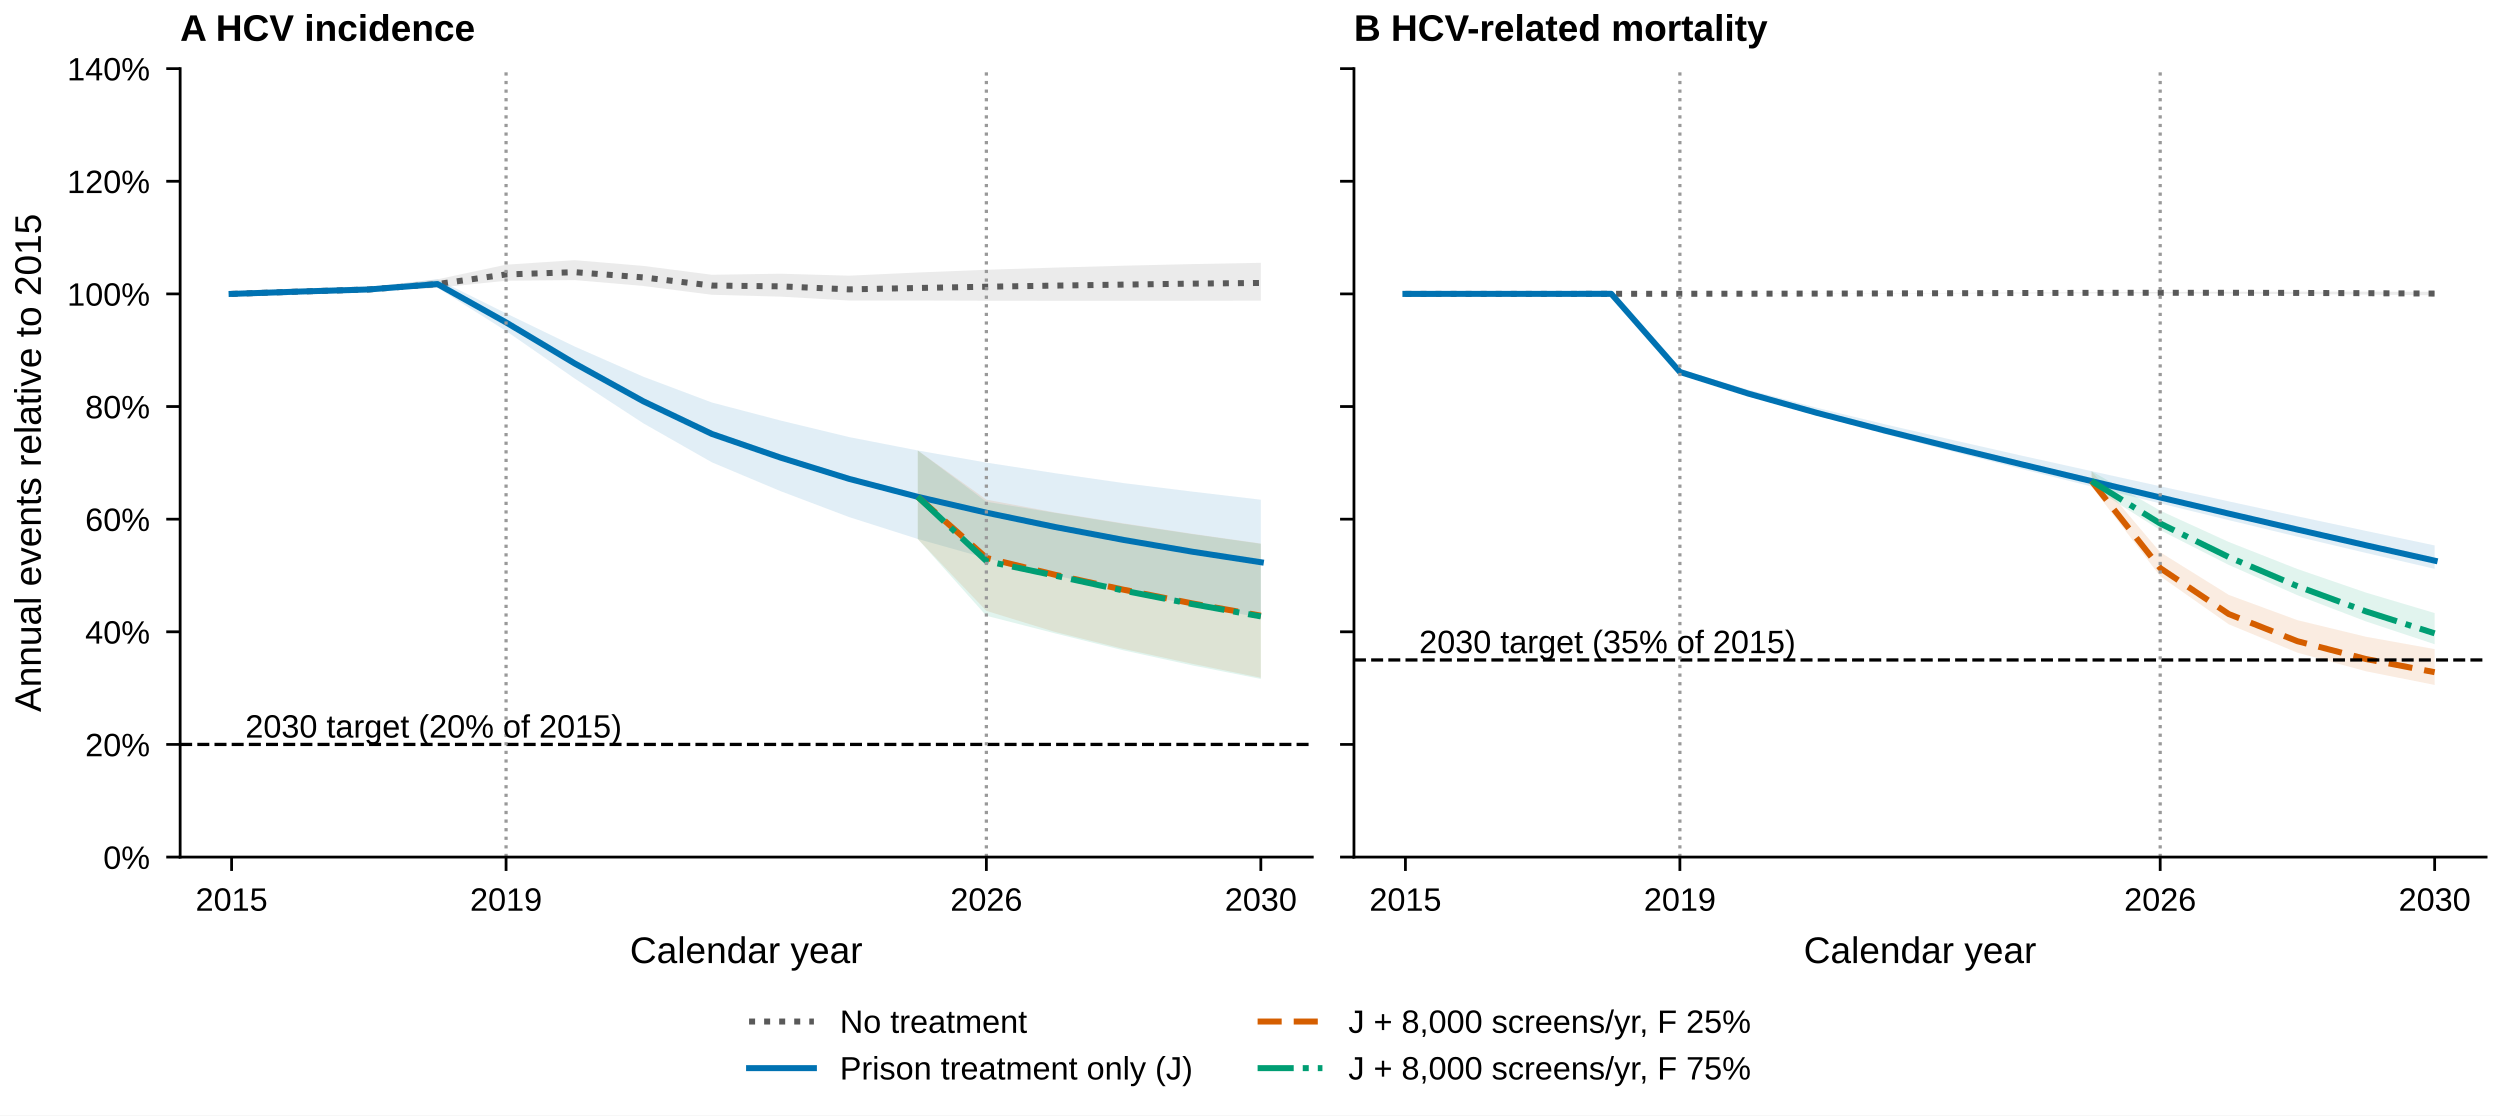
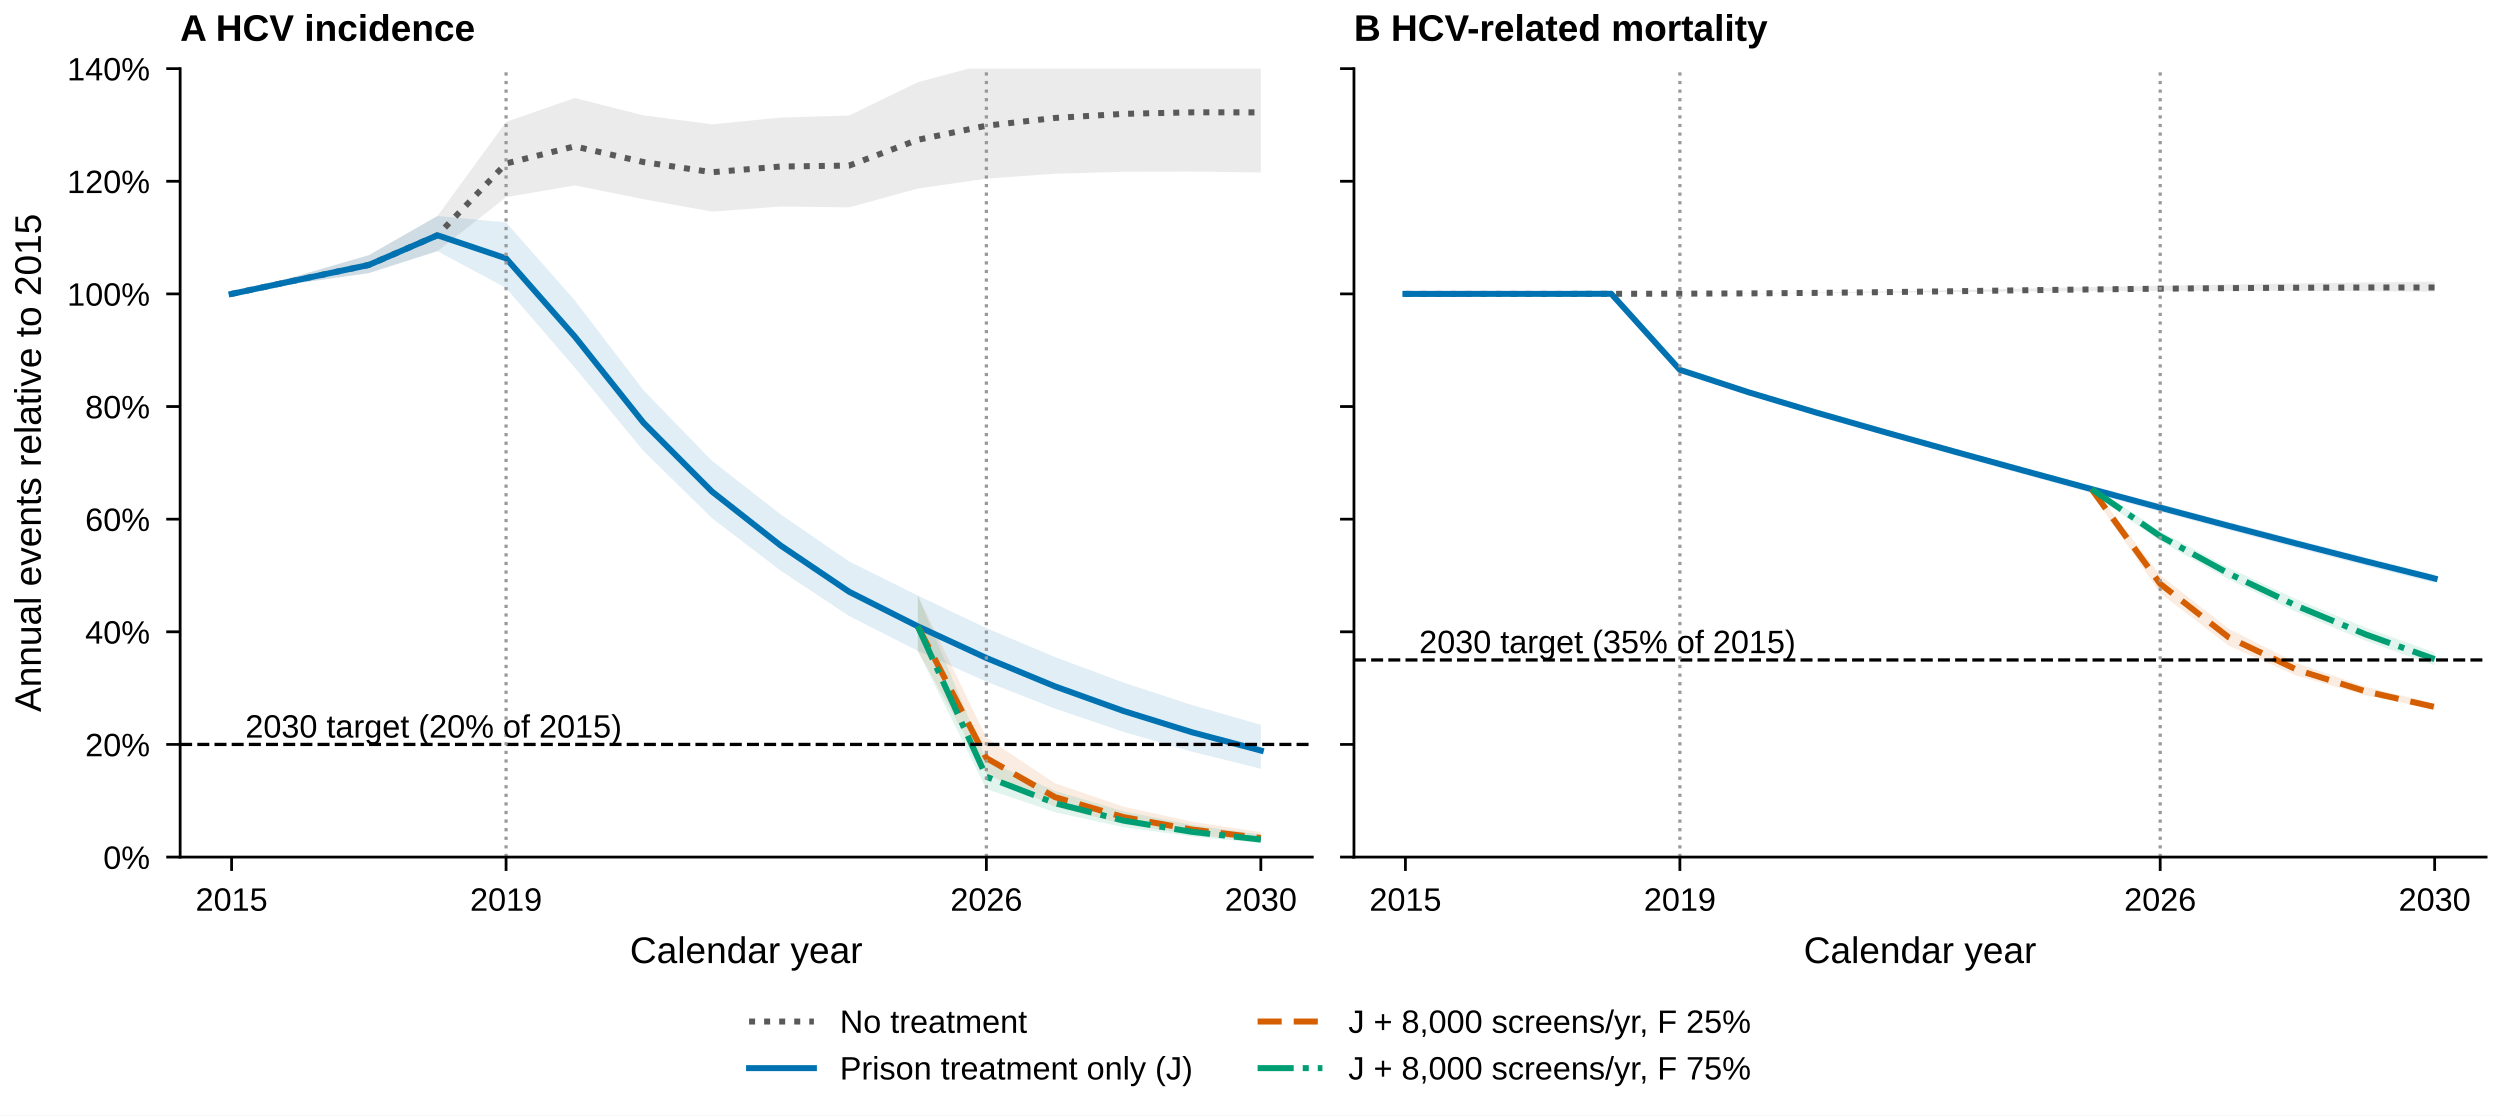
<svg xmlns="http://www.w3.org/2000/svg" xmlns:xlink="http://www.w3.org/1999/xlink" width="540pt" height="240.945pt" viewBox="0 0 540 240.945" version="1.1">
  <defs>
    <style type="text/css">*{stroke-linejoin: round; stroke-linecap: butt}</style>
  </defs>
  <g id="figure_1">
    <g id="patch_1">
      <path d="M 0 240.945  L 540 240.945  L 540 0  L 0 0  z " style="fill: #ffffff" />
    </g>
    <g id="axes_1">
      <g id="patch_2">
        <path d="M 38.911 185.128  L 283.455 185.128  L 283.455 14.824  L 38.911 14.824  z " style="fill: #ffffff" />
      </g>
      <g id="matplotlib.axis_1">
        <g id="xtick_1">
          <g id="line2d_1">
            <defs>
-               <path id="m197c088b2a" d="M 0 0  L 0 3  " style="stroke: #000000; stroke-width: 0.6" />
+               <path id="m8e9bcf2134" d="M 0 0  L 0 3  " style="stroke: #000000; stroke-width: 0.6" />
            </defs>
            <g>
-               <use xlink:href="#m197c088b2a" x="50.026" y="185.128" style="stroke: #000000; stroke-width: 0.6" />
+               <use xlink:href="#m8e9bcf2134" x="50.026" y="185.128" style="stroke: #000000; stroke-width: 0.6" />
            </g>
          </g>
          <g id="text_1">
            <text style="font-size: 7px; font-family: 'Arial', 'Helvetica', 'DejaVu Sans', sans-serif; text-anchor: middle" x="50.026" y="196.724" transform="rotate(-0 50.0262 196.7241)">2015</text>
          </g>
        </g>
        <g id="xtick_2">
          <g id="line2d_2">
            <g>
-               <use xlink:href="#m197c088b2a" x="109.31" y="185.128" style="stroke: #000000; stroke-width: 0.6" />
+               <use xlink:href="#m8e9bcf2134" x="109.31" y="185.128" style="stroke: #000000; stroke-width: 0.6" />
            </g>
          </g>
          <g id="text_2">
            <text style="font-size: 7px; font-family: 'Arial', 'Helvetica', 'DejaVu Sans', sans-serif; text-anchor: middle" x="109.31" y="196.724" transform="rotate(-0 109.3097 196.7241)">2019</text>
          </g>
        </g>
        <g id="xtick_3">
          <g id="line2d_3">
            <g>
-               <use xlink:href="#m197c088b2a" x="213.056" y="185.128" style="stroke: #000000; stroke-width: 0.6" />
+               <use xlink:href="#m8e9bcf2134" x="213.056" y="185.128" style="stroke: #000000; stroke-width: 0.6" />
            </g>
          </g>
          <g id="text_3">
            <text style="font-size: 7px; font-family: 'Arial', 'Helvetica', 'DejaVu Sans', sans-serif; text-anchor: middle" x="213.056" y="196.724" transform="rotate(-0 213.0558 196.7241)">2026</text>
          </g>
        </g>
        <g id="xtick_4">
          <g id="line2d_4">
            <g>
-               <use xlink:href="#m197c088b2a" x="272.339" y="185.128" style="stroke: #000000; stroke-width: 0.6" />
+               <use xlink:href="#m8e9bcf2134" x="272.339" y="185.128" style="stroke: #000000; stroke-width: 0.6" />
            </g>
          </g>
          <g id="text_4">
            <text style="font-size: 7px; font-family: 'Arial', 'Helvetica', 'DejaVu Sans', sans-serif; text-anchor: middle" x="272.339" y="196.724" transform="rotate(-0 272.3393 196.7241)">2030</text>
          </g>
        </g>
        <g id="text_5">
          <text style="font-size: 8px; font-family: 'Arial', 'Helvetica', 'DejaVu Sans', sans-serif; text-anchor: middle" x="161.183" y="208.021" transform="rotate(-0 161.1827 208.0215)">Calendar year</text>
        </g>
      </g>
      <g id="matplotlib.axis_2">
        <g id="ytick_1">
          <g id="line2d_5">
            <defs>
-               <path id="m4036471a19" d="M 0 0  L -3 0  " style="stroke: #000000; stroke-width: 0.6" />
+               <path id="md7d8bb4312" d="M 0 0  L -3 0  " style="stroke: #000000; stroke-width: 0.6" />
            </defs>
            <g>
-               <use xlink:href="#m4036471a19" x="38.911" y="185.128" style="stroke: #000000; stroke-width: 0.6" />
+               <use xlink:href="#md7d8bb4312" x="38.911" y="185.128" style="stroke: #000000; stroke-width: 0.6" />
            </g>
          </g>
          <g id="text_6">
            <text style="font-size: 7px; font-family: 'Arial', 'Helvetica', 'DejaVu Sans', sans-serif; text-anchor: end" x="32.411" y="187.676" transform="rotate(-0 32.41055 187.676)">0%</text>
          </g>
        </g>
        <g id="ytick_2">
          <g id="line2d_6">
            <g>
-               <use xlink:href="#m4036471a19" x="38.911" y="160.799" style="stroke: #000000; stroke-width: 0.6" />
+               <use xlink:href="#md7d8bb4312" x="38.911" y="160.799" style="stroke: #000000; stroke-width: 0.6" />
            </g>
          </g>
          <g id="text_7">
            <text style="font-size: 7px; font-family: 'Arial', 'Helvetica', 'DejaVu Sans', sans-serif; text-anchor: end" x="32.411" y="163.347" transform="rotate(-0 32.41055 163.3469)">20%</text>
          </g>
        </g>
        <g id="ytick_3">
          <g id="line2d_7">
            <g>
-               <use xlink:href="#m4036471a19" x="38.911" y="136.47" style="stroke: #000000; stroke-width: 0.6" />
+               <use xlink:href="#md7d8bb4312" x="38.911" y="136.47" style="stroke: #000000; stroke-width: 0.6" />
            </g>
          </g>
          <g id="text_8">
            <text style="font-size: 7px; font-family: 'Arial', 'Helvetica', 'DejaVu Sans', sans-serif; text-anchor: end" x="32.411" y="139.018" transform="rotate(-0 32.41055 139.0179)">40%</text>
          </g>
        </g>
        <g id="ytick_4">
          <g id="line2d_8">
            <g>
-               <use xlink:href="#m4036471a19" x="38.911" y="112.141" style="stroke: #000000; stroke-width: 0.6" />
+               <use xlink:href="#md7d8bb4312" x="38.911" y="112.141" style="stroke: #000000; stroke-width: 0.6" />
            </g>
          </g>
          <g id="text_9">
            <text style="font-size: 7px; font-family: 'Arial', 'Helvetica', 'DejaVu Sans', sans-serif; text-anchor: end" x="32.411" y="114.689" transform="rotate(-0 32.41055 114.6888)">60%</text>
          </g>
        </g>
        <g id="ytick_5">
          <g id="line2d_9">
            <g>
-               <use xlink:href="#m4036471a19" x="38.911" y="87.812" style="stroke: #000000; stroke-width: 0.6" />
+               <use xlink:href="#md7d8bb4312" x="38.911" y="87.812" style="stroke: #000000; stroke-width: 0.6" />
            </g>
          </g>
          <g id="text_10">
            <text style="font-size: 7px; font-family: 'Arial', 'Helvetica', 'DejaVu Sans', sans-serif; text-anchor: end" x="32.411" y="90.36" transform="rotate(-0 32.41055 90.35975)">80%</text>
          </g>
        </g>
        <g id="ytick_6">
          <g id="line2d_10">
            <g>
-               <use xlink:href="#m4036471a19" x="38.911" y="63.483" style="stroke: #000000; stroke-width: 0.6" />
+               <use xlink:href="#md7d8bb4312" x="38.911" y="63.483" style="stroke: #000000; stroke-width: 0.6" />
            </g>
          </g>
          <g id="text_11">
            <text style="font-size: 7px; font-family: 'Arial', 'Helvetica', 'DejaVu Sans', sans-serif; text-anchor: end" x="32.411" y="66.031" transform="rotate(-0 32.41055 66.03068)">100%</text>
          </g>
        </g>
        <g id="ytick_7">
          <g id="line2d_11">
            <g>
-               <use xlink:href="#m4036471a19" x="38.911" y="39.154" style="stroke: #000000; stroke-width: 0.6" />
+               <use xlink:href="#md7d8bb4312" x="38.911" y="39.154" style="stroke: #000000; stroke-width: 0.6" />
            </g>
          </g>
          <g id="text_12">
            <text style="font-size: 7px; font-family: 'Arial', 'Helvetica', 'DejaVu Sans', sans-serif; text-anchor: end" x="32.411" y="41.702" transform="rotate(-0 32.41055 41.70162)">120%</text>
          </g>
        </g>
        <g id="ytick_8">
          <g id="line2d_12">
            <g>
-               <use xlink:href="#m4036471a19" x="38.911" y="14.824" style="stroke: #000000; stroke-width: 0.6" />
+               <use xlink:href="#md7d8bb4312" x="38.911" y="14.824" style="stroke: #000000; stroke-width: 0.6" />
            </g>
          </g>
          <g id="text_13">
            <text style="font-size: 7px; font-family: 'Arial', 'Helvetica', 'DejaVu Sans', sans-serif; text-anchor: end" x="32.411" y="17.373" transform="rotate(-0 32.41055 17.37255)">140%</text>
          </g>
        </g>
        <g id="text_14">
          <text style="font-size: 8px; font-family: 'Arial', 'Helvetica', 'DejaVu Sans', sans-serif; text-anchor: middle" x="8.824" y="99.976" transform="rotate(-90 8.824459 99.97619)">Annual events relative to 2015</text>
        </g>
      </g>
      <g id="FillBetweenPolyCollection_1">
        <defs>
-           <path id="m33d50e5e8d" d="M 50.026 -177.462  L 50.026 -177.462  L 64.847 -177.821  L 79.668 -178.032  L 94.489 -178.793  L 109.31 -180.305  L 124.131 -180.445  L 138.951 -179.175  L 153.772 -177.274  L 168.593 -176.868  L 183.414 -176.031  L 198.235 -176.033  L 213.056 -175.988  L 227.877 -175.976  L 242.698 -175.979  L 257.518 -175.979  L 272.339 -176.004  L 272.339 -184.178  L 272.339 -184.178  L 257.518 -183.903  L 242.698 -183.553  L 227.877 -183.142  L 213.056 -182.676  L 198.235 -182.087  L 183.414 -181.399  L 168.593 -181.824  L 153.772 -181.594  L 138.951 -183.511  L 124.131 -184.749  L 109.31 -183.775  L 94.489 -180.613  L 79.668 -178.964  L 64.847 -178.202  L 50.026 -177.462  z " />
-         </defs>
-         <g clip-path="url(#p5c936a1c99)">
-           <use xlink:href="#m33d50e5e8d" x="0" y="240.945" style="fill: #595959; fill-opacity: 0.12" />
+           <path id="mc1ba5593f9" d="M 50.026 -177.462  L 50.026 -177.462  L 64.847 -179.842  L 79.668 -181.962  L 94.489 -186.694  L 109.31 -198.36  L 124.131 -200.895  L 138.951 -197.927  L 153.772 -195.232  L 168.593 -196.337  L 183.414 -196.155  L 198.235 -200.216  L 213.056 -202.356  L 227.877 -203.416  L 242.698 -203.842  L 257.518 -203.897  L 272.339 -203.685  L 272.339 -231.517  L 272.339 -231.517  L 257.518 -231.353  L 242.698 -230.728  L 227.877 -229.418  L 213.056 -227.154  L 198.235 -223.186  L 183.414 -216.002  L 168.593 -215.552  L 153.772 -214.089  L 138.951 -216.037  L 124.131 -219.786  L 109.31 -214.612  L 94.489 -194.297  L 79.668 -185.83  L 64.847 -181.539  L 50.026 -177.462  z " />
+         </defs>
+         <g clip-path="url(#p2166056121)">
+           <use xlink:href="#mc1ba5593f9" x="0" y="240.945" style="fill: #595959; fill-opacity: 0.12" />
        </g>
      </g>
      <g id="FillBetweenPolyCollection_2">
        <defs>
-           <path id="m98d823402a" d="M 50.026 -177.462  L 50.026 -177.462  L 64.847 -177.821  L 79.668 -178.032  L 94.489 -178.793  L 109.31 -169.451  L 124.131 -159.181  L 138.951 -149.51  L 153.772 -141.077  L 168.593 -134.857  L 183.414 -129.248  L 198.235 -124.524  L 213.056 -120.365  L 227.877 -116.665  L 242.698 -113.34  L 257.518 -110.286  L 272.339 -107.508  L 272.339 -133.004  L 272.339 -133.004  L 257.518 -134.76  L 242.698 -136.593  L 227.877 -138.737  L 213.056 -141.021  L 198.235 -143.645  L 183.414 -146.533  L 168.593 -150.112  L 153.772 -153.999  L 138.951 -159.578  L 124.131 -166.097  L 109.31 -173.267  L 94.489 -180.613  L 79.668 -178.964  L 64.847 -178.202  L 50.026 -177.462  z " />
-         </defs>
-         <g clip-path="url(#p5c936a1c99)">
-           <use xlink:href="#m98d823402a" x="0" y="240.945" style="fill: #0072b2; fill-opacity: 0.12" />
+           <path id="mfe76618db4" d="M 50.026 -177.462  L 50.026 -177.462  L 64.847 -179.842  L 79.668 -181.962  L 94.489 -186.694  L 109.31 -178.729  L 124.131 -161.557  L 138.951 -143.578  L 153.772 -129.029  L 168.593 -117.703  L 183.414 -107.873  L 198.235 -100.359  L 213.056 -93.702  L 227.877 -87.887  L 242.698 -82.858  L 257.518 -78.559  L 272.339 -74.889  L 272.339 -84.389  L 272.339 -84.389  L 257.518 -88.638  L 242.698 -93.499  L 227.877 -99.029  L 213.056 -105.264  L 198.235 -112.315  L 183.414 -119.669  L 168.593 -129.854  L 153.772 -141.43  L 138.951 -156.701  L 124.131 -176.087  L 109.31 -192.906  L 94.489 -194.297  L 79.668 -185.83  L 64.847 -181.539  L 50.026 -177.462  z " />
+         </defs>
+         <g clip-path="url(#p2166056121)">
+           <use xlink:href="#mfe76618db4" x="0" y="240.945" style="fill: #0072b2; fill-opacity: 0.12" />
        </g>
      </g>
      <g id="FillBetweenPolyCollection_3">
        <defs>
-           <path id="me01b94c2b3" d="M 198.235 -143.645  L 198.235 -124.524  L 213.056 -108.992  L 227.877 -104.448  L 242.698 -100.773  L 257.518 -97.567  L 272.339 -94.549  L 272.339 -123.536  L 272.339 -123.536  L 257.518 -125.645  L 242.698 -127.891  L 227.877 -130.254  L 213.056 -133.02  L 198.235 -143.645  z " />
-         </defs>
-         <g clip-path="url(#p5c936a1c99)">
-           <use xlink:href="#me01b94c2b3" x="0" y="240.945" style="fill: #d55e00; fill-opacity: 0.12" />
+           <path id="ma1a899aa63" d="M 198.235 -112.315  L 198.235 -100.359  L 213.056 -73.784  L 227.877 -66.658  L 242.698 -62.944  L 257.518 -60.67  L 272.339 -59.151  L 272.339 -61.219  L 272.339 -61.219  L 257.518 -63.449  L 242.698 -66.694  L 227.877 -71.759  L 213.056 -81.613  L 198.235 -112.315  z " />
+         </defs>
+         <g clip-path="url(#p2166056121)">
+           <use xlink:href="#ma1a899aa63" x="0" y="240.945" style="fill: #d55e00; fill-opacity: 0.12" />
        </g>
      </g>
      <g id="FillBetweenPolyCollection_4">
        <defs>
-           <path id="m08badf41f6" d="M 198.235 -143.645  L 198.235 -124.524  L 213.056 -107.937  L 227.877 -104.137  L 242.698 -100.463  L 257.518 -97.219  L 272.339 -94.289  L 272.339 -123.478  L 272.339 -123.478  L 257.518 -125.571  L 242.698 -127.788  L 227.877 -130.166  L 213.056 -132.56  L 198.235 -143.645  z " />
-         </defs>
-         <g clip-path="url(#p5c936a1c99)">
-           <use xlink:href="#m08badf41f6" x="0" y="240.945" style="fill: #009e73; fill-opacity: 0.12" />
+           <path id="m2ce25c3a01" d="M 198.235 -112.315  L 198.235 -100.359  L 213.056 -70.515  L 227.877 -65.504  L 242.698 -62.27  L 257.518 -60.228  L 272.339 -58.842  L 272.339 -60.701  L 272.339 -60.701  L 257.518 -62.753  L 242.698 -65.702  L 227.877 -70.117  L 213.056 -76.721  L 198.235 -112.315  z " />
+         </defs>
+         <g clip-path="url(#p2166056121)">
+           <use xlink:href="#m2ce25c3a01" x="0" y="240.945" style="fill: #009e73; fill-opacity: 0.12" />
        </g>
      </g>
      <g id="line2d_13">
-         <path d="M 50.026 63.483  L 64.847 62.973  L 79.668 62.523  L 94.489 61.355  L 109.31 59.279  L 124.131 58.791  L 138.951 59.919  L 153.772 61.681  L 168.593 61.85  L 183.414 62.506  L 198.235 62.204  L 213.056 61.933  L 227.877 61.693  L 242.698 61.474  L 257.518 61.263  L 272.339 61.118  " clip-path="url(#p5c936a1c99)" style="fill: none; stroke-dasharray: 1.3,1.95; stroke-dashoffset: 0; stroke: #595959; stroke-width: 1.3" />
+         <path d="M 50.026 63.483  L 64.847 60.348  L 79.668 57.227  L 94.489 50.822  L 109.31 35.312  L 124.131 31.611  L 138.951 34.992  L 153.772 37.205  L 168.593 35.972  L 183.414 35.77  L 198.235 30.198  L 213.056 27.152  L 227.877 25.476  L 242.698 24.592  L 257.518 24.265  L 272.339 24.272  " clip-path="url(#p2166056121)" style="fill: none; stroke-dasharray: 1.3,1.95; stroke-dashoffset: 0; stroke: #595959; stroke-width: 1.3" />
      </g>
      <g id="line2d_14">
-         <path d="M 50.026 63.483  L 64.847 62.973  L 79.668 62.523  L 94.489 61.355  L 109.31 69.643  L 124.131 78.502  L 138.951 86.676  L 153.772 93.734  L 168.593 98.845  L 183.414 103.442  L 198.235 107.314  L 213.056 110.739  L 227.877 113.829  L 242.698 116.629  L 257.518 119.167  L 272.339 121.444  " clip-path="url(#p5c936a1c99)" style="fill: none; stroke: #0072b2; stroke-width: 1.3; stroke-linecap: square" />
+         <path d="M 50.026 63.483  L 64.847 60.348  L 79.668 57.227  L 94.489 50.822  L 109.31 55.804  L 124.131 72.668  L 138.951 91.269  L 153.772 106.164  L 168.593 117.819  L 183.414 127.824  L 198.235 135.28  L 213.056 142.13  L 227.877 148.26  L 242.698 153.586  L 257.518 158.186  L 272.339 162.115  " clip-path="url(#p2166056121)" style="fill: none; stroke: #0072b2; stroke-width: 1.3; stroke-linecap: square" />
      </g>
      <g id="line2d_15">
-         <path d="M 198.235 107.314  L 213.056 120.504  L 227.877 124.148  L 242.698 127.38  L 257.518 130.332  L 272.339 132.983  " clip-path="url(#p5c936a1c99)" style="fill: none; stroke-dasharray: 5.2,2.6; stroke-dashoffset: 0; stroke: #d55e00; stroke-width: 1.3" />
+         <path d="M 198.235 135.28  L 213.056 163.749  L 227.877 172.182  L 242.698 176.498  L 257.518 179.189  L 272.339 181.001  " clip-path="url(#p2166056121)" style="fill: none; stroke-dasharray: 5.2,2.6; stroke-dashoffset: 0; stroke: #d55e00; stroke-width: 1.3" />
      </g>
      <g id="line2d_16">
-         <path d="M 198.235 107.314  L 213.056 121.187  L 227.877 124.335  L 242.698 127.565  L 257.518 130.48  L 272.339 133.143  " clip-path="url(#p5c936a1c99)" style="fill: none; stroke-dasharray: 7.8,1.95,1.3,1.95; stroke-dashoffset: 0; stroke: #009e73; stroke-width: 1.3" />
+         <path d="M 198.235 135.28  L 213.056 167.777  L 227.877 173.486  L 242.698 177.252  L 257.518 179.687  L 272.339 181.351  " clip-path="url(#p2166056121)" style="fill: none; stroke-dasharray: 7.8,1.95,1.3,1.95; stroke-dashoffset: 0; stroke: #009e73; stroke-width: 1.3" />
      </g>
      <g id="line2d_17">
-         <path d="M 38.911 160.799  L 283.455 160.799  " clip-path="url(#p5c936a1c99)" style="fill: none; stroke-dasharray: 2.59,1.12; stroke-dashoffset: 0; stroke: #000000; stroke-width: 0.7" />
+         <path d="M 38.911 160.799  L 283.455 160.799  " clip-path="url(#p2166056121)" style="fill: none; stroke-dasharray: 2.59,1.12; stroke-dashoffset: 0; stroke: #000000; stroke-width: 0.7" />
      </g>
      <g id="line2d_18">
-         <path d="M 109.31 185.128  L 109.31 14.824  " clip-path="url(#p5c936a1c99)" style="fill: none; stroke-dasharray: 0.7,1.155; stroke-dashoffset: 0; stroke: #999999; stroke-width: 0.7" />
+         <path d="M 109.31 185.128  L 109.31 14.824  " clip-path="url(#p2166056121)" style="fill: none; stroke-dasharray: 0.7,1.155; stroke-dashoffset: 0; stroke: #999999; stroke-width: 0.7" />
      </g>
      <g id="line2d_19">
-         <path d="M 213.056 185.128  L 213.056 14.824  " clip-path="url(#p5c936a1c99)" style="fill: none; stroke-dasharray: 0.7,1.155; stroke-dashoffset: 0; stroke: #999999; stroke-width: 0.7" />
+         <path d="M 213.056 185.128  L 213.056 14.824  " clip-path="url(#p2166056121)" style="fill: none; stroke-dasharray: 0.7,1.155; stroke-dashoffset: 0; stroke: #999999; stroke-width: 0.7" />
      </g>
      <g id="patch_3">
        <path d="M 38.911 185.128  L 38.911 14.824  " style="fill: none; stroke: #000000; stroke-width: 0.6; stroke-linejoin: miter; stroke-linecap: square" />
      </g>
      <g id="patch_4">
        <path d="M 38.911 185.128  L 283.455 185.128  " style="fill: none; stroke: #000000; stroke-width: 0.6; stroke-linejoin: miter; stroke-linecap: square" />
      </g>
      <g id="text_15">
        <text style="font-size: 7px; font-family: 'Arial', 'Helvetica', 'DejaVu Sans', sans-serif; text-anchor: start" x="52.99" y="159.326" transform="rotate(-0 52.99038 159.3256)">2030 target (20% of 2015)</text>
      </g>
      <g id="text_16">
        <text style="font-weight: 700; font-size: 8px; font-family: 'Arial', 'Helvetica', 'DejaVu Sans', sans-serif; text-anchor: start" x="38.911" y="8.824" transform="rotate(-0 38.91055 8.824459)">A  HCV incidence</text>
      </g>
    </g>
    <g id="axes_2">
      <g id="patch_5">
        <path d="M 292.455 185.128  L 537 185.128  L 537 14.824  L 292.455 14.824  z " style="fill: #ffffff" />
      </g>
      <g id="matplotlib.axis_3">
        <g id="xtick_5">
          <g id="line2d_20">
            <g>
-               <use xlink:href="#m197c088b2a" x="303.571" y="185.128" style="stroke: #000000; stroke-width: 0.6" />
+               <use xlink:href="#m8e9bcf2134" x="303.571" y="185.128" style="stroke: #000000; stroke-width: 0.6" />
            </g>
          </g>
          <g id="text_17">
            <text style="font-size: 7px; font-family: 'Arial', 'Helvetica', 'DejaVu Sans', sans-serif; text-anchor: middle" x="303.571" y="196.724" transform="rotate(-0 303.571 196.7241)">2015</text>
          </g>
        </g>
        <g id="xtick_6">
          <g id="line2d_21">
            <g>
-               <use xlink:href="#m197c088b2a" x="362.855" y="185.128" style="stroke: #000000; stroke-width: 0.6" />
+               <use xlink:href="#m8e9bcf2134" x="362.855" y="185.128" style="stroke: #000000; stroke-width: 0.6" />
            </g>
          </g>
          <g id="text_18">
            <text style="font-size: 7px; font-family: 'Arial', 'Helvetica', 'DejaVu Sans', sans-serif; text-anchor: middle" x="362.855" y="196.724" transform="rotate(-0 362.8545 196.7241)">2019</text>
          </g>
        </g>
        <g id="xtick_7">
          <g id="line2d_22">
            <g>
-               <use xlink:href="#m197c088b2a" x="466.601" y="185.128" style="stroke: #000000; stroke-width: 0.6" />
+               <use xlink:href="#m8e9bcf2134" x="466.601" y="185.128" style="stroke: #000000; stroke-width: 0.6" />
            </g>
          </g>
          <g id="text_19">
            <text style="font-size: 7px; font-family: 'Arial', 'Helvetica', 'DejaVu Sans', sans-serif; text-anchor: middle" x="466.601" y="196.724" transform="rotate(-0 466.6006 196.7241)">2026</text>
          </g>
        </g>
        <g id="xtick_8">
          <g id="line2d_23">
            <g>
-               <use xlink:href="#m197c088b2a" x="525.884" y="185.128" style="stroke: #000000; stroke-width: 0.6" />
+               <use xlink:href="#m8e9bcf2134" x="525.884" y="185.128" style="stroke: #000000; stroke-width: 0.6" />
            </g>
          </g>
          <g id="text_20">
            <text style="font-size: 7px; font-family: 'Arial', 'Helvetica', 'DejaVu Sans', sans-serif; text-anchor: middle" x="525.884" y="196.724" transform="rotate(-0 525.8841 196.7241)">2030</text>
          </g>
        </g>
        <g id="text_21">
          <text style="font-size: 8px; font-family: 'Arial', 'Helvetica', 'DejaVu Sans', sans-serif; text-anchor: middle" x="414.728" y="208.021" transform="rotate(-0 414.7276 208.0215)">Calendar year</text>
        </g>
      </g>
      <g id="matplotlib.axis_4">
        <g id="ytick_9">
          <g id="line2d_24">
            <g>
-               <use xlink:href="#m4036471a19" x="292.455" y="185.128" style="stroke: #000000; stroke-width: 0.6" />
+               <use xlink:href="#md7d8bb4312" x="292.455" y="185.128" style="stroke: #000000; stroke-width: 0.6" />
            </g>
          </g>
        </g>
        <g id="ytick_10">
          <g id="line2d_25">
            <g>
-               <use xlink:href="#m4036471a19" x="292.455" y="160.799" style="stroke: #000000; stroke-width: 0.6" />
+               <use xlink:href="#md7d8bb4312" x="292.455" y="160.799" style="stroke: #000000; stroke-width: 0.6" />
            </g>
          </g>
        </g>
        <g id="ytick_11">
          <g id="line2d_26">
            <g>
-               <use xlink:href="#m4036471a19" x="292.455" y="136.47" style="stroke: #000000; stroke-width: 0.6" />
+               <use xlink:href="#md7d8bb4312" x="292.455" y="136.47" style="stroke: #000000; stroke-width: 0.6" />
            </g>
          </g>
        </g>
        <g id="ytick_12">
          <g id="line2d_27">
            <g>
-               <use xlink:href="#m4036471a19" x="292.455" y="112.141" style="stroke: #000000; stroke-width: 0.6" />
+               <use xlink:href="#md7d8bb4312" x="292.455" y="112.141" style="stroke: #000000; stroke-width: 0.6" />
            </g>
          </g>
        </g>
        <g id="ytick_13">
          <g id="line2d_28">
            <g>
-               <use xlink:href="#m4036471a19" x="292.455" y="87.812" style="stroke: #000000; stroke-width: 0.6" />
+               <use xlink:href="#md7d8bb4312" x="292.455" y="87.812" style="stroke: #000000; stroke-width: 0.6" />
            </g>
          </g>
        </g>
        <g id="ytick_14">
          <g id="line2d_29">
            <g>
-               <use xlink:href="#m4036471a19" x="292.455" y="63.483" style="stroke: #000000; stroke-width: 0.6" />
+               <use xlink:href="#md7d8bb4312" x="292.455" y="63.483" style="stroke: #000000; stroke-width: 0.6" />
            </g>
          </g>
        </g>
        <g id="ytick_15">
          <g id="line2d_30">
            <g>
-               <use xlink:href="#m4036471a19" x="292.455" y="39.154" style="stroke: #000000; stroke-width: 0.6" />
+               <use xlink:href="#md7d8bb4312" x="292.455" y="39.154" style="stroke: #000000; stroke-width: 0.6" />
            </g>
          </g>
        </g>
        <g id="ytick_16">
          <g id="line2d_31">
            <g>
-               <use xlink:href="#m4036471a19" x="292.455" y="14.824" style="stroke: #000000; stroke-width: 0.6" />
+               <use xlink:href="#md7d8bb4312" x="292.455" y="14.824" style="stroke: #000000; stroke-width: 0.6" />
            </g>
          </g>
        </g>
      </g>
      <g id="FillBetweenPolyCollection_5">
        <defs>
-           <path id="m076c17a889" d="M 303.571 -177.462  L 303.571 -177.462  L 318.392 -177.465  L 333.213 -177.467  L 348.034 -177.472  L 362.855 -177.479  L 377.675 -177.491  L 392.496 -177.511  L 407.317 -177.535  L 422.138 -177.56  L 436.959 -177.577  L 451.78 -177.579  L 466.601 -177.559  L 481.421 -177.51  L 496.242 -177.43  L 511.063 -177.317  L 525.884 -177.164  L 525.884 -177.928  L 525.884 -177.928  L 511.063 -177.942  L 496.242 -177.939  L 481.421 -177.923  L 466.601 -177.879  L 451.78 -177.818  L 436.959 -177.747  L 422.138 -177.674  L 407.317 -177.608  L 392.496 -177.555  L 377.675 -177.521  L 362.855 -177.501  L 348.034 -177.489  L 333.213 -177.48  L 318.392 -177.471  L 303.571 -177.462  z " />
-         </defs>
-         <g clip-path="url(#p7a3fbf6d22)">
-           <use xlink:href="#m076c17a889" x="0" y="240.945" style="fill: #595959; fill-opacity: 0.12" />
+           <path id="mcfcf42ff70" d="M 303.571 -177.462  L 303.571 -177.462  L 318.392 -177.464  L 333.213 -177.467  L 348.034 -177.478  L 362.855 -177.499  L 377.675 -177.543  L 392.496 -177.619  L 407.317 -177.728  L 422.138 -177.852  L 436.959 -177.971  L 451.78 -178.066  L 466.601 -178.125  L 481.421 -178.149  L 496.242 -178.125  L 511.063 -178.048  L 525.884 -177.924  L 525.884 -180.104  L 525.884 -180.104  L 511.063 -179.941  L 496.242 -179.738  L 481.421 -179.495  L 466.601 -179.221  L 451.78 -178.932  L 436.959 -178.623  L 422.138 -178.306  L 407.317 -178.01  L 392.496 -177.771  L 377.675 -177.611  L 362.855 -177.526  L 348.034 -177.487  L 333.213 -177.473  L 318.392 -177.467  L 303.571 -177.462  z " />
+         </defs>
+         <g clip-path="url(#p653eb99af4)">
+           <use xlink:href="#mcfcf42ff70" x="0" y="240.945" style="fill: #595959; fill-opacity: 0.12" />
        </g>
      </g>
      <g id="FillBetweenPolyCollection_6">
        <defs>
-           <path id="mccb72f809a" d="M 303.571 -177.462  L 303.571 -177.462  L 318.392 -177.465  L 333.213 -177.467  L 348.034 -177.472  L 362.855 -160.212  L 377.675 -155.407  L 392.496 -151.137  L 407.317 -147.155  L 422.138 -143.308  L 436.959 -139.557  L 451.78 -135.854  L 466.601 -132.207  L 481.421 -128.587  L 496.242 -125.014  L 511.063 -121.502  L 525.884 -118.073  L 525.884 -123.128  L 525.884 -123.128  L 511.063 -126.263  L 496.242 -129.423  L 481.421 -132.646  L 466.601 -135.91  L 451.78 -139.179  L 436.959 -142.463  L 422.138 -145.821  L 407.317 -149.259  L 392.496 -152.848  L 377.675 -156.75  L 362.855 -161.21  L 348.034 -177.489  L 333.213 -177.48  L 318.392 -177.471  L 303.571 -177.462  z " />
-         </defs>
-         <g clip-path="url(#p7a3fbf6d22)">
-           <use xlink:href="#mccb72f809a" x="0" y="240.945" style="fill: #0072b2; fill-opacity: 0.12" />
+           <path id="m2000c2c9d6" d="M 303.571 -177.462  L 303.571 -177.462  L 318.392 -177.464  L 333.213 -177.467  L 348.034 -177.478  L 362.855 -160.597  L 377.675 -155.664  L 392.496 -151.151  L 407.317 -146.849  L 422.138 -142.649  L 436.959 -138.515  L 451.78 -134.434  L 466.601 -130.404  L 481.421 -126.437  L 496.242 -122.543  L 511.063 -118.731  L 525.884 -115.026  L 525.884 -116.822  L 525.884 -116.822  L 511.063 -120.516  L 496.242 -124.303  L 481.421 -128.162  L 466.601 -132.078  L 451.78 -136.031  L 436.959 -140.03  L 422.138 -144.067  L 407.317 -148.153  L 392.496 -152.33  L 377.675 -156.707  L 362.855 -161.475  L 348.034 -177.487  L 333.213 -177.473  L 318.392 -177.467  L 303.571 -177.462  z " />
+         </defs>
+         <g clip-path="url(#p653eb99af4)">
+           <use xlink:href="#m2000c2c9d6" x="0" y="240.945" style="fill: #0072b2; fill-opacity: 0.12" />
        </g>
      </g>
      <g id="FillBetweenPolyCollection_7">
        <defs>
-           <path id="m8ce8ea60c4" d="M 451.78 -139.179  L 451.78 -135.854  L 466.601 -116.484  L 481.421 -106.089  L 496.242 -99.964  L 511.063 -95.945  L 525.884 -92.991  L 525.884 -100.735  L 525.884 -100.735  L 511.063 -103.399  L 496.242 -106.99  L 481.421 -112.443  L 466.601 -121.667  L 451.78 -139.179  z " />
-         </defs>
-         <g clip-path="url(#p7a3fbf6d22)">
-           <use xlink:href="#m8ce8ea60c4" x="0" y="240.945" style="fill: #d55e00; fill-opacity: 0.12" />
+           <path id="m02e64ff94b" d="M 451.78 -136.031  L 451.78 -134.434  L 466.601 -112.834  L 481.421 -101.452  L 496.242 -94.935  L 511.063 -90.751  L 525.884 -87.713  L 525.884 -88.924  L 525.884 -88.924  L 511.063 -92.572  L 496.242 -97.634  L 481.421 -105.106  L 466.601 -116.725  L 451.78 -136.031  z " />
+         </defs>
+         <g clip-path="url(#p653eb99af4)">
+           <use xlink:href="#m02e64ff94b" x="0" y="240.945" style="fill: #d55e00; fill-opacity: 0.12" />
        </g>
      </g>
      <g id="FillBetweenPolyCollection_8">
        <defs>
-           <path id="m83db58e736" d="M 451.78 -139.179  L 451.78 -135.854  L 466.601 -126.426  L 481.421 -118.916  L 496.242 -112.379  L 511.063 -106.71  L 525.884 -101.785  L 525.884 -108.523  L 525.884 -108.523  L 511.063 -112.937  L 496.242 -118.037  L 481.421 -123.876  L 466.601 -130.645  L 451.78 -139.179  z " />
-         </defs>
-         <g clip-path="url(#p7a3fbf6d22)">
-           <use xlink:href="#m83db58e736" x="0" y="240.945" style="fill: #009e73; fill-opacity: 0.12" />
+           <path id="m310f96bd8a" d="M 451.78 -136.031  L 451.78 -134.434  L 466.601 -124.047  L 481.421 -115.79  L 496.242 -108.638  L 511.063 -102.489  L 525.884 -97.222  L 525.884 -99.993  L 525.884 -99.993  L 511.063 -105.338  L 496.242 -111.43  L 481.421 -118.32  L 466.601 -126.2  L 451.78 -136.031  z " />
+         </defs>
+         <g clip-path="url(#p653eb99af4)">
+           <use xlink:href="#m310f96bd8a" x="0" y="240.945" style="fill: #009e73; fill-opacity: 0.12" />
        </g>
      </g>
      <g id="line2d_32">
-         <path d="M 303.571 63.483  L 318.392 63.478  L 333.213 63.473  L 348.034 63.467  L 362.855 63.458  L 377.675 63.442  L 392.496 63.416  L 407.317 63.379  L 422.138 63.335  L 436.959 63.292  L 451.78 63.258  L 466.601 63.24  L 481.421 63.243  L 496.242 63.272  L 511.063 63.329  L 525.884 63.413  " clip-path="url(#p7a3fbf6d22)" style="fill: none; stroke-dasharray: 1.3,1.95; stroke-dashoffset: 0; stroke: #595959; stroke-width: 1.3" />
+         <path d="M 303.571 63.483  L 318.392 63.48  L 333.213 63.475  L 348.034 63.463  L 362.855 63.434  L 377.675 63.373  L 392.496 63.262  L 407.317 63.099  L 422.138 62.903  L 436.959 62.701  L 451.78 62.516  L 466.601 62.36  L 481.421 62.235  L 496.242 62.146  L 511.063 62.098  L 525.884 62.091  " clip-path="url(#p653eb99af4)" style="fill: none; stroke-dasharray: 1.3,1.95; stroke-dashoffset: 0; stroke: #595959; stroke-width: 1.3" />
      </g>
      <g id="line2d_33">
-         <path d="M 303.571 63.483  L 318.392 63.478  L 333.213 63.473  L 348.034 63.467  L 362.855 80.34  L 377.675 85.028  L 392.496 89.191  L 407.317 93.058  L 422.138 96.765  L 436.959 100.368  L 451.78 103.922  L 466.601 107.454  L 481.421 110.941  L 496.242 114.388  L 511.063 117.784  L 525.884 121.107  " clip-path="url(#p7a3fbf6d22)" style="fill: none; stroke: #0072b2; stroke-width: 1.3; stroke-linecap: square" />
+         <path d="M 303.571 63.483  L 318.392 63.48  L 333.213 63.475  L 348.034 63.463  L 362.855 79.885  L 377.675 84.729  L 392.496 89.168  L 407.317 93.402  L 422.138 97.538  L 436.959 101.616  L 451.78 105.654  L 466.601 109.649  L 481.421 113.588  L 496.242 117.459  L 511.063 121.255  L 525.884 124.96  " clip-path="url(#p653eb99af4)" style="fill: none; stroke: #0072b2; stroke-width: 1.3; stroke-linecap: square" />
      </g>
      <g id="line2d_34">
-         <path d="M 451.78 103.922  L 466.601 122.711  L 481.421 132.638  L 496.242 138.501  L 511.063 142.355  L 525.884 145.197  " clip-path="url(#p7a3fbf6d22)" style="fill: none; stroke-dasharray: 5.2,2.6; stroke-dashoffset: 0; stroke: #d55e00; stroke-width: 1.3" />
+         <path d="M 451.78 105.654  L 466.601 126.104  L 481.421 137.684  L 496.242 144.725  L 511.063 149.364  L 525.884 152.705  " clip-path="url(#p653eb99af4)" style="fill: none; stroke-dasharray: 5.2,2.6; stroke-dashoffset: 0; stroke: #d55e00; stroke-width: 1.3" />
      </g>
      <g id="line2d_35">
-         <path d="M 451.78 103.922  L 466.601 113.077  L 481.421 120.336  L 496.242 126.624  L 511.063 132.067  L 525.884 136.806  " clip-path="url(#p7a3fbf6d22)" style="fill: none; stroke-dasharray: 7.8,1.95,1.3,1.95; stroke-dashoffset: 0; stroke: #009e73; stroke-width: 1.3" />
+         <path d="M 451.78 105.654  L 466.601 115.803  L 481.421 123.895  L 496.242 130.938  L 511.063 137.064  L 525.884 142.375  " clip-path="url(#p653eb99af4)" style="fill: none; stroke-dasharray: 7.8,1.95,1.3,1.95; stroke-dashoffset: 0; stroke: #009e73; stroke-width: 1.3" />
      </g>
      <g id="line2d_36">
-         <path d="M 292.455 142.552  L 537 142.552  " clip-path="url(#p7a3fbf6d22)" style="fill: none; stroke-dasharray: 2.59,1.12; stroke-dashoffset: 0; stroke: #000000; stroke-width: 0.7" />
+         <path d="M 292.455 142.552  L 537 142.552  " clip-path="url(#p653eb99af4)" style="fill: none; stroke-dasharray: 2.59,1.12; stroke-dashoffset: 0; stroke: #000000; stroke-width: 0.7" />
      </g>
      <g id="line2d_37">
-         <path d="M 362.855 185.128  L 362.855 14.824  " clip-path="url(#p7a3fbf6d22)" style="fill: none; stroke-dasharray: 0.7,1.155; stroke-dashoffset: 0; stroke: #999999; stroke-width: 0.7" />
+         <path d="M 362.855 185.128  L 362.855 14.824  " clip-path="url(#p653eb99af4)" style="fill: none; stroke-dasharray: 0.7,1.155; stroke-dashoffset: 0; stroke: #999999; stroke-width: 0.7" />
      </g>
      <g id="line2d_38">
-         <path d="M 466.601 185.128  L 466.601 14.824  " clip-path="url(#p7a3fbf6d22)" style="fill: none; stroke-dasharray: 0.7,1.155; stroke-dashoffset: 0; stroke: #999999; stroke-width: 0.7" />
+         <path d="M 466.601 185.128  L 466.601 14.824  " clip-path="url(#p653eb99af4)" style="fill: none; stroke-dasharray: 0.7,1.155; stroke-dashoffset: 0; stroke: #999999; stroke-width: 0.7" />
      </g>
      <g id="patch_6">
        <path d="M 292.455 185.128  L 292.455 14.824  " style="fill: none; stroke: #000000; stroke-width: 0.6; stroke-linejoin: miter; stroke-linecap: square" />
      </g>
      <g id="patch_7">
        <path d="M 292.455 185.128  L 537 185.128  " style="fill: none; stroke: #000000; stroke-width: 0.6; stroke-linejoin: miter; stroke-linecap: square" />
      </g>
      <g id="text_22">
        <text style="font-size: 7px; font-family: 'Arial', 'Helvetica', 'DejaVu Sans', sans-serif; text-anchor: start" x="306.535" y="141.079" transform="rotate(-0 306.5352 141.0788)">2030 target (35% of 2015)</text>
      </g>
      <g id="text_23">
        <text style="font-weight: 700; font-size: 8px; font-family: 'Arial', 'Helvetica', 'DejaVu Sans', sans-serif; text-anchor: start" x="292.455" y="8.824" transform="rotate(-0 292.4554 8.824459)">B  HCV-related mortality</text>
      </g>
    </g>
    <g id="legend_1">
      <g id="line2d_39">
        <path d="M 161.801 220.652  L 168.801 220.652  L 175.801 220.652  " style="fill: none; stroke-dasharray: 1.3,1.95; stroke-dashoffset: 0; stroke: #595959; stroke-width: 1.3" />
      </g>
      <g id="text_24">
        <text style="font-size: 7px; font-family: 'Arial', 'Helvetica', 'DejaVu Sans', sans-serif; text-anchor: start" x="181.401" y="223.102" transform="rotate(-0 181.4008 223.1021)">No treatment</text>
      </g>
      <g id="line2d_40">
        <path d="M 161.801 230.721  L 168.801 230.721  L 175.801 230.721  " style="fill: none; stroke: #0072b2; stroke-width: 1.3; stroke-linecap: square" />
      </g>
      <g id="text_25">
        <text style="font-size: 7px; font-family: 'Arial', 'Helvetica', 'DejaVu Sans', sans-serif; text-anchor: start" x="181.401" y="233.171" transform="rotate(-0 181.4008 233.1715)">Prison treatment only (J)</text>
      </g>
      <g id="line2d_41">
        <path d="M 271.644 220.652  L 278.644 220.652  L 285.644 220.652  " style="fill: none; stroke-dasharray: 5.2,2.6; stroke-dashoffset: 0; stroke: #d55e00; stroke-width: 1.3" />
      </g>
      <g id="text_26">
        <text style="font-size: 7px; font-family: 'Arial', 'Helvetica', 'DejaVu Sans', sans-serif; text-anchor: start" x="291.244" y="223.102" transform="rotate(-0 291.2439 223.1021)">J + 8,000 screens/yr, F 25%</text>
      </g>
      <g id="line2d_42">
        <path d="M 271.644 230.722  L 278.644 230.722  L 285.644 230.722  " style="fill: none; stroke-dasharray: 7.8,1.95,1.3,1.95; stroke-dashoffset: 0; stroke: #009e73; stroke-width: 1.3" />
      </g>
      <g id="text_27">
        <text style="font-size: 7px; font-family: 'Arial', 'Helvetica', 'DejaVu Sans', sans-serif; text-anchor: start" x="291.244" y="233.172" transform="rotate(-0 291.2439 233.1716)">J + 8,000 screens/yr, F 75%</text>
      </g>
    </g>
  </g>
  <defs>
-     <clipPath id="p5c936a1c99">
+     <clipPath id="p2166056121">
      <rect x="38.911" y="14.824" width="244.544" height="170.303" />
    </clipPath>
-     <clipPath id="p7a3fbf6d22">
+     <clipPath id="p653eb99af4">
      <rect x="292.455" y="14.824" width="244.544" height="170.303" />
    </clipPath>
  </defs>
</svg>
